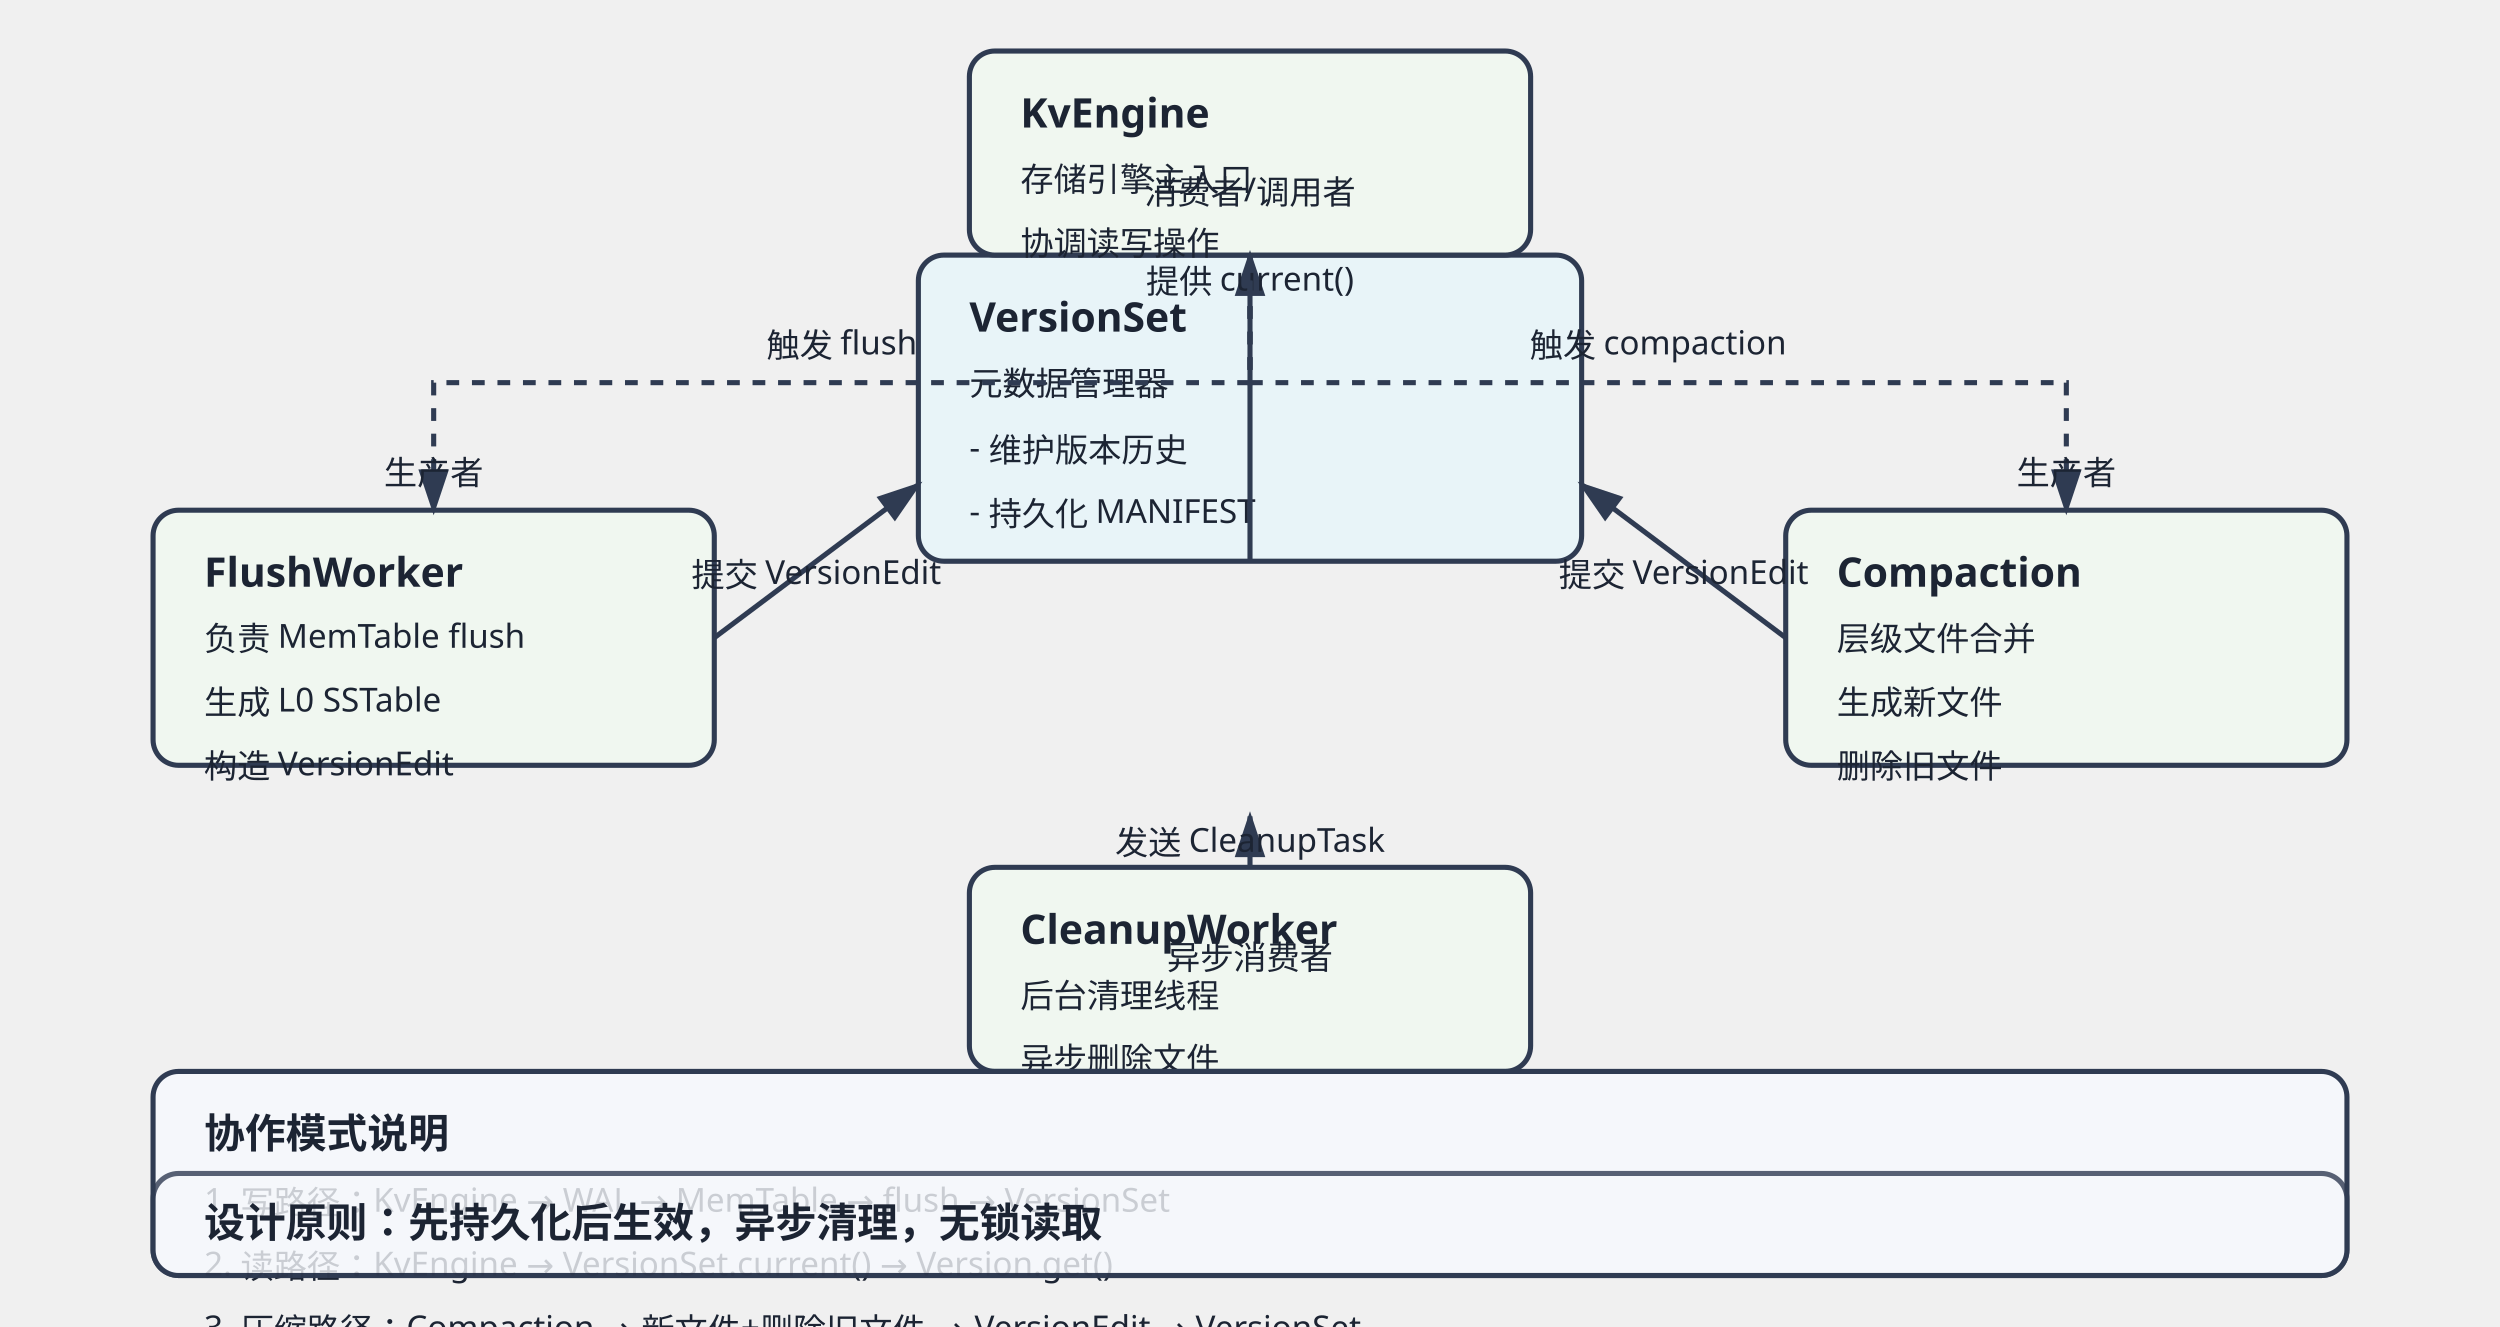
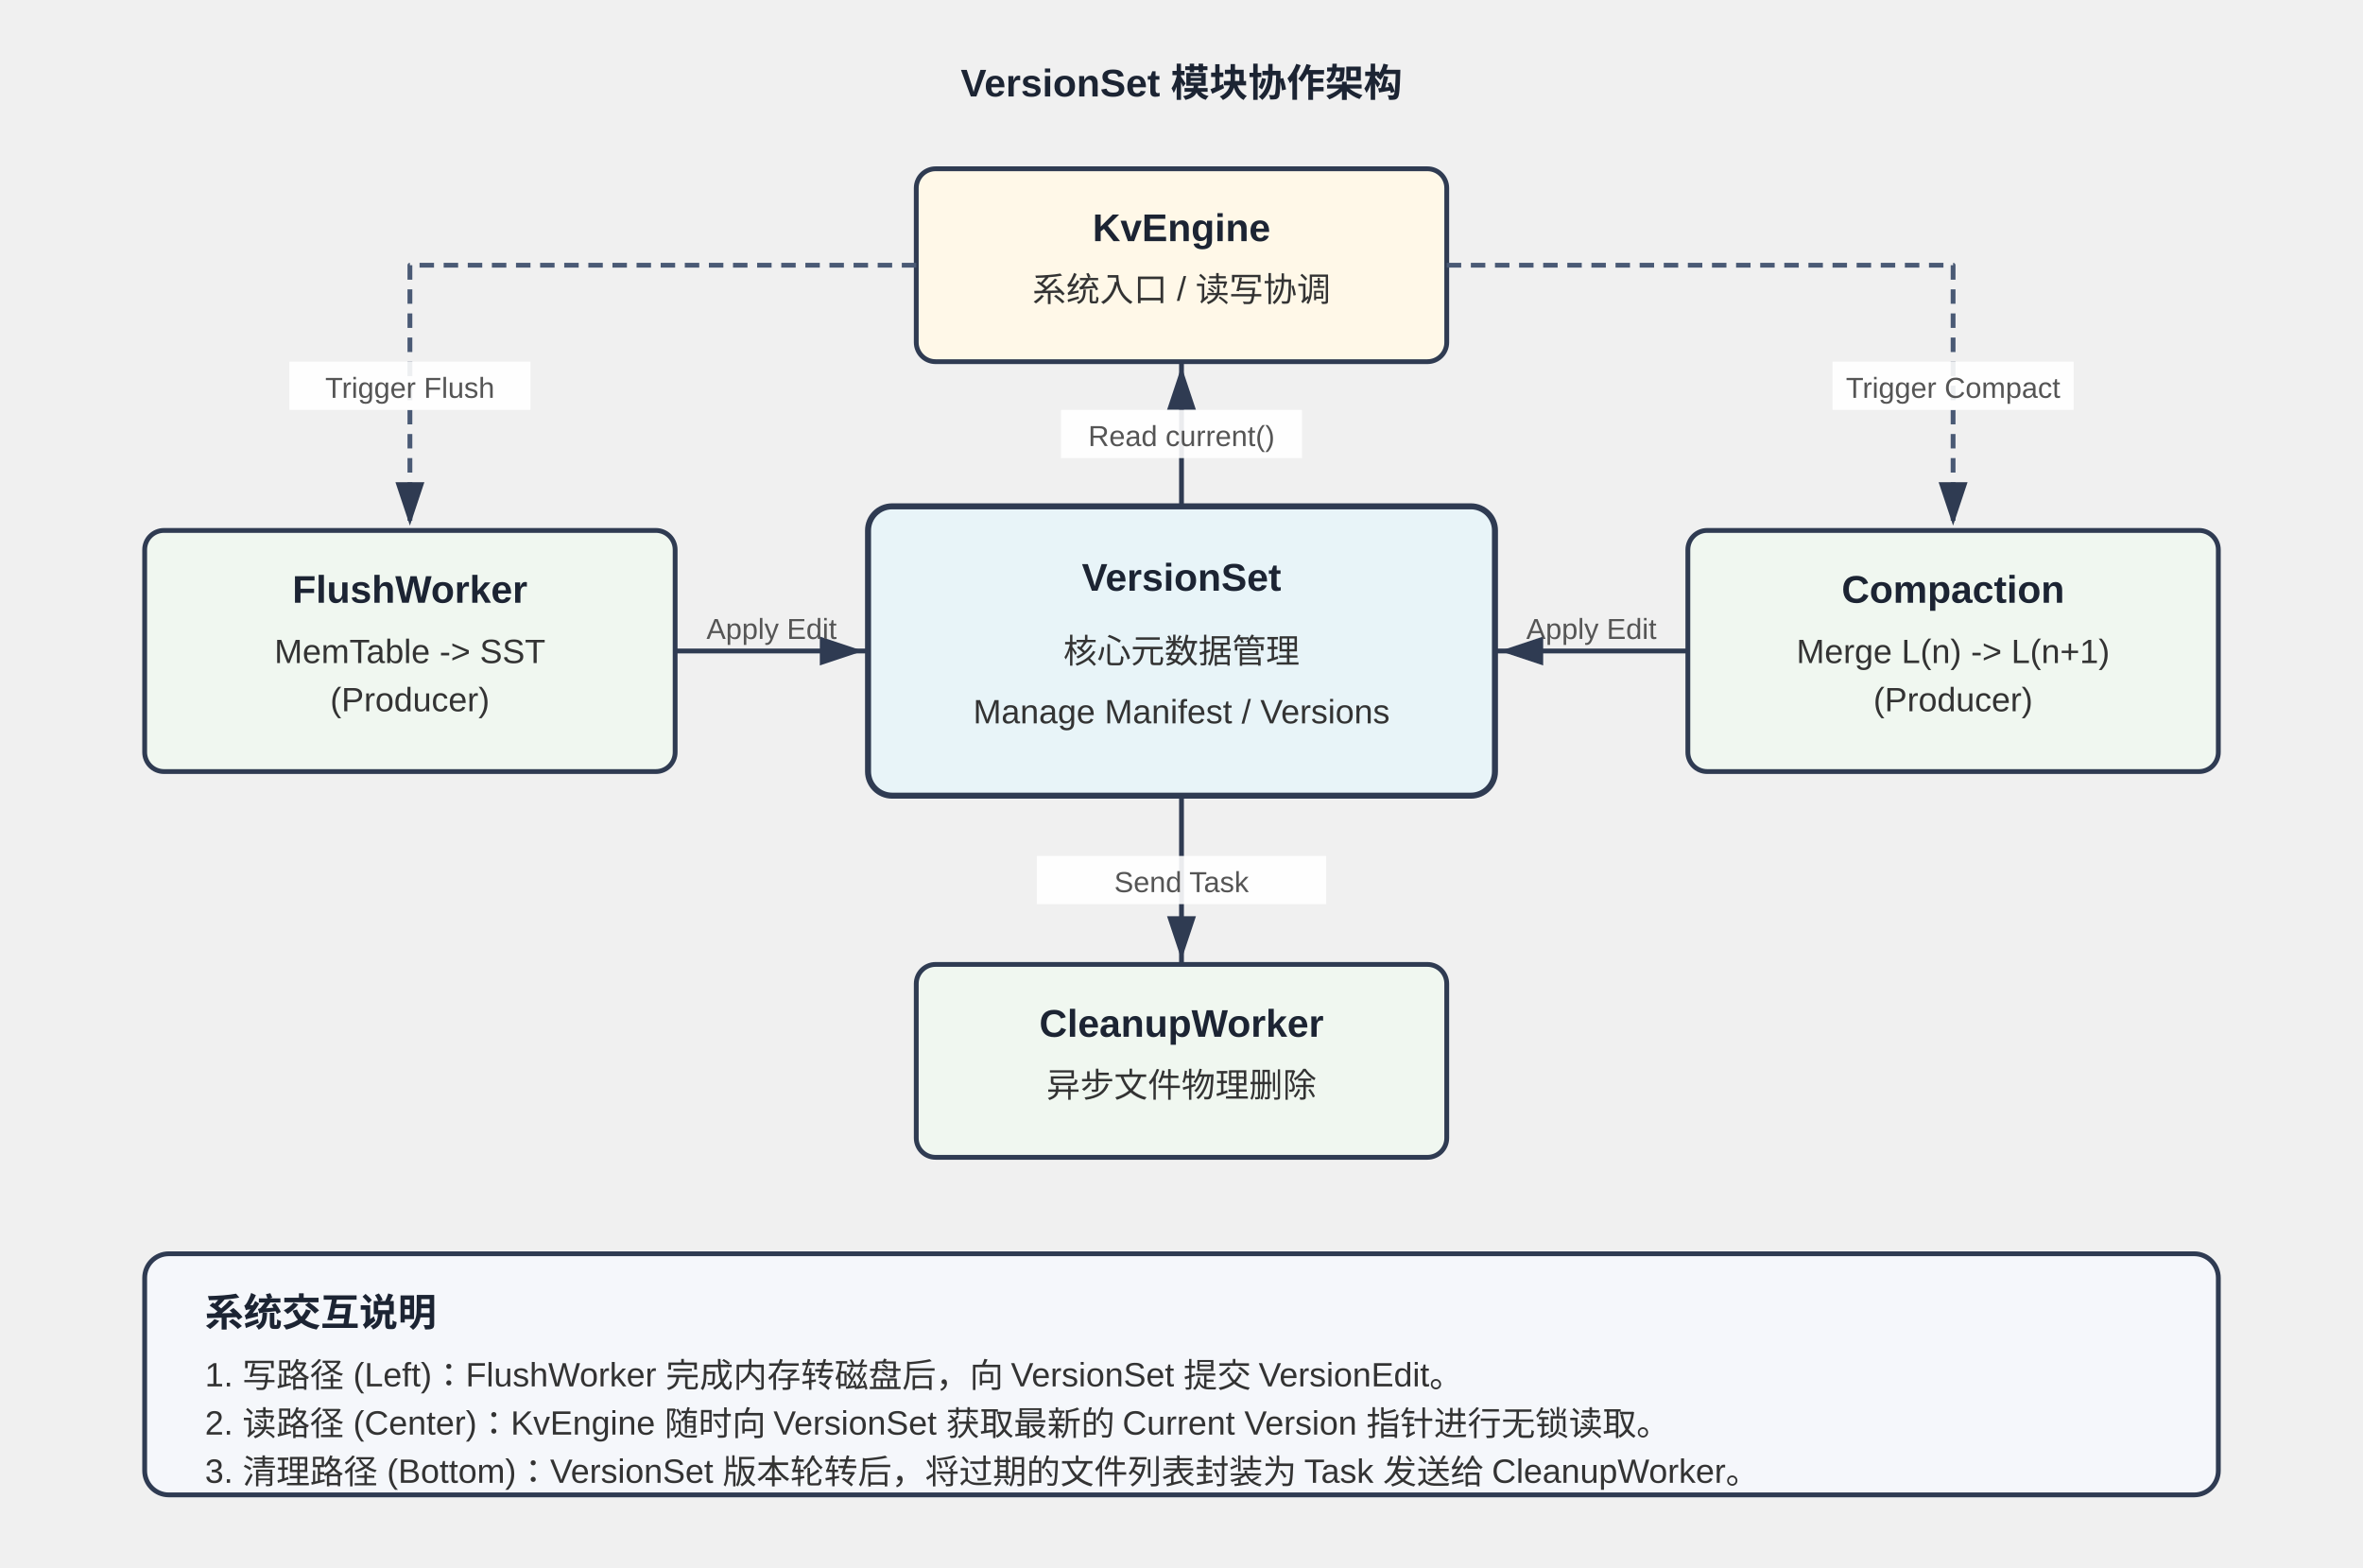
- <svg xmlns="http://www.w3.org/2000/svg" width="980" height="520" viewBox="0 0 980 520">
+ <svg xmlns="http://www.w3.org/2000/svg" width="980" height="650" viewBox="0 0 980 650" style="background-color: #ffffff;">
  <defs>
    <style>
+       /* 盒子样式 */
      .box { fill: #f5f7fb; stroke: #2f3b52; stroke-width: 2; }
-       .title { font: 700 16px sans-serif; fill: #1c2433; }
-       .text { font: 13px sans-serif; fill: #1c2433; }
-       .arrow { stroke: #2f3b52; stroke-width: 2; fill: none; marker-end: url(#arrow); }
-       .center-box { fill: #e8f4f8; stroke: #2f3b52; stroke-width: 2; }
-       .module-box { fill: #f0f7f0; stroke: #2f3b52; stroke-width: 2; }
+       .center-box { fill: #e8f4f8; stroke: #2f3b52; stroke-width: 2.5; } /* VersionSet 加重 */
+       .worker-box { fill: #f0f7f0; stroke: #2f3b52; stroke-width: 2; }
+       .control-box { fill: #fff8e8; stroke: #2f3b52; stroke-width: 2; }
+ 
+       /* 字体样式 */
+       .title { font-family: "Helvetica Neue", Arial, sans-serif; font-weight: bold; font-size: 16px; fill: #1c2433; }
+       .text { font-family: "Helvetica Neue", Arial, sans-serif; font-size: 14px; fill: #333333; }
+       .label { font-family: "Helvetica Neue", Arial, sans-serif; font-size: 12px; fill: #555; background-color: #ffffff; padding: 4px; }
+       .label-box { fill: #ffffff; stroke: none; opacity: 0.9; }
+ 
+       /* 线条样式 */
+       .arrow { stroke: #2f3b52; stroke-width: 2; fill: none; marker-end: url(#arrow); stroke-linejoin: round; }
+       .arrow-dashed { stroke: #4a5a75; stroke-width: 2; fill: none; marker-end: url(#arrow); stroke-dasharray: 6,4; stroke-linejoin: round; }
    </style>
-     <marker id="arrow" markerWidth="10" markerHeight="10" refX="8" refY="3" orient="auto" markerUnits="strokeWidth">
+     <marker id="arrow" markerWidth="12" markerHeight="12" refX="10" refY="3" orient="auto" markerUnits="strokeWidth">
      <path d="M0,0 L0,6 L9,3 z" fill="#2f3b52" />
    </marker>
  </defs>
-   <text class="title" x="490" y="40" text-anchor="middle">VersionSet 模块协作关系</text>
-   <rect class="center-box" x="360" y="100" width="260" height="120" rx="10" />
-   <text class="title" x="380" y="130">VersionSet</text>
-   <text class="text" x="380" y="155">元数据管理器</text>
-   <text class="text" x="380" y="180">- 维护版本历史</text>
-   <text class="text" x="380" y="205">- 持久化 MANIFEST</text>
-   <rect class="module-box" x="60" y="200" width="220" height="100" rx="10" />
-   <text class="title" x="80" y="230">FlushWorker</text>
-   <text class="text" x="80" y="255">负责 MemTable flush</text>
-   <text class="text" x="80" y="280">生成 L0 SSTable</text>
-   <text class="text" x="80" y="305">构造 VersionEdit</text>
-   <rect class="module-box" x="380" y="20" width="220" height="80" rx="10" />
-   <text class="title" x="400" y="50">KvEngine</text>
-   <text class="text" x="400" y="75">存储引擎主入口</text>
-   <text class="text" x="400" y="100">协调读写操作</text>
-   <rect class="module-box" x="700" y="200" width="220" height="100" rx="10" />
-   <text class="title" x="720" y="230">Compaction</text>
-   <text class="text" x="720" y="255">层级文件合并</text>
-   <text class="text" x="720" y="280">生成新文件</text>
-   <text class="text" x="720" y="305">删除旧文件</text>
-   <rect class="module-box" x="380" y="340" width="220" height="80" rx="10" />
-   <text class="title" x="400" y="370">CleanupWorker</text>
-   <text class="text" x="400" y="395">后台清理线程</text>
-   <text class="text" x="400" y="420">异步删除文件</text>
-   <path class="arrow" d="M280 250 L360 190" />
-   <text class="text" x="320" y="230" text-anchor="middle">提交 VersionEdit</text>
-   <path class="arrow" d="M700 250 L620 190" />
-   <text class="text" x="660" y="230" text-anchor="middle">提交 VersionEdit</text>
-   <path class="arrow" d="M490 220 L490 100" />
-   <text class="text" x="490" y="115" text-anchor="middle">提供 current()</text>
-   <path class="arrow" d="M490 100 L490 150 L170 150 L170 200" stroke-dasharray="5,5" />
-   <text class="text" x="330" y="140" text-anchor="middle">触发 flush</text>
-   <path class="arrow" d="M490 100 L490 150 L810 150 L810 200" stroke-dasharray="5,5" />
-   <text class="text" x="650" y="140" text-anchor="middle">触发 compaction</text>
-   <path class="arrow" d="M490 340 L490 320" />
-   <text class="text" x="490" y="335" text-anchor="middle">发送 CleanupTask</text>
-   <rect class="box" x="60" y="420" width="860" height="80" rx="10" />
-   <text class="title" x="80" y="450">协作模式说明</text>
-   <text class="text" x="80" y="475">1. 写路径：KvEngine → WAL → MemTable → flush → VersionSet</text>
-   <text class="text" x="80" y="500">2. 读路径：KvEngine → VersionSet.current() → Version.get()</text>
-   <text class="text" x="80" y="525">3. 压缩路径：Compaction → 新文件+删除旧文件 → VersionEdit → VersionSet</text>
-   <rect class="box" x="60" y="460" width="860" height="40" rx="10" opacity="0.8" />
-   <text class="title" x="80" y="485" fill="#2f3b52">设计原则：先持久化后生效，异步清理，无锁读取</text>
-   <text class="text" x="170" y="190" text-anchor="middle" fill="#2f3b52">生产者</text>
-   <text class="text" x="810" y="190" text-anchor="middle" fill="#2f3b52">生产者</text>
-   <text class="text" x="490" y="80" text-anchor="middle" fill="#2f3b52">消费者/调用者</text>
-   <text class="text" x="490" y="380" text-anchor="middle" fill="#2f3b52">异步消费者</text>
+   <text class="title" x="490" y="40" text-anchor="middle" font-size="20px">VersionSet 模块协作架构</text>
+   <g transform="translate(380, 70)">
+     <rect class="control-box" width="220" height="80" rx="8" />
+     <text class="title" x="110" y="30" text-anchor="middle">KvEngine</text>
+     <text class="text" x="110" y="55" text-anchor="middle">系统入口 / 读写协调</text>
+   </g>
+   <g transform="translate(60, 220)">
+     <rect class="worker-box" width="220" height="100" rx="8" />
+     <text class="title" x="110" y="30" text-anchor="middle">FlushWorker</text>
+     <text class="text" x="110" y="55" text-anchor="middle">MemTable -&gt; SST</text>
+     <text class="text" x="110" y="75" text-anchor="middle">(Producer)</text>
+   </g>
+   <g transform="translate(360, 210)">
+     <rect class="center-box" width="260" height="120" rx="10" />
+     <text class="title" x="130" y="35" text-anchor="middle">VersionSet</text>
+     <text class="text" x="130" y="65" text-anchor="middle">核心元数据管理</text>
+     <text class="text" x="130" y="90" text-anchor="middle">Manage Manifest / Versions</text>
+   </g>
+   <g transform="translate(700, 220)">
+     <rect class="worker-box" width="220" height="100" rx="8" />
+     <text class="title" x="110" y="30" text-anchor="middle">Compaction</text>
+     <text class="text" x="110" y="55" text-anchor="middle">Merge L(n) -&gt; L(n+1)</text>
+     <text class="text" x="110" y="75" text-anchor="middle">(Producer)</text>
+   </g>
+   <g transform="translate(380, 400)">
+     <rect class="worker-box" width="220" height="80" rx="8" />
+     <text class="title" x="110" y="30" text-anchor="middle">CleanupWorker</text>
+     <text class="text" x="110" y="55" text-anchor="middle">异步文件物理删除</text>
+   </g>
+   <path class="arrow-dashed" d="M380 110 L170 110 L170 220" />
+   <rect x="120" y="150" width="100" height="20" class="label-box" />
+   <text class="label" x="170" y="165" text-anchor="middle">Trigger Flush</text>
+   <path class="arrow-dashed" d="M600 110 L810 110 L810 220" />
+   <rect x="760" y="150" width="100" height="20" class="label-box" />
+   <text class="label" x="810" y="165" text-anchor="middle">Trigger Compact</text>
+   <path class="arrow" d="M280 270 L360 270" />
+   <text class="label" x="320" y="265" text-anchor="middle">Apply Edit</text>
+   <path class="arrow" d="M700 270 L620 270" />
+   <text class="label" x="660" y="265" text-anchor="middle">Apply Edit</text>
+   <path class="arrow" d="M490 210 L490 150" />
+   <rect x="440" y="170" width="100" height="20" class="label-box" />
+   <text class="label" x="490" y="185" text-anchor="middle">Read current()</text>
+   <path class="arrow" d="M490 330 L490 400" />
+   <rect x="430" y="355" width="120" height="20" class="label-box" />
+   <text class="label" x="490" y="370" text-anchor="middle">Send Task</text>
+   <g transform="translate(60, 520)">
+     <rect class="box" width="860" height="100" rx="10" />
+     <text class="title" x="25" y="30">系统交互说明</text>
+     <text class="text" x="25" y="55">1. 写路径 (Left)：FlushWorker 完成内存转磁盘后，向 VersionSet 提交 VersionEdit。</text>
+     <text class="text" x="25" y="75">2. 读路径 (Center)：KvEngine 随时向 VersionSet 获取最新的 Current Version 指针进行无锁读取。</text>
+     <text class="text" x="25" y="95">3. 清理路径 (Bottom)：VersionSet 版本轮转后，将过期的文件列表封装为 Task 发送给 CleanupWorker。</text>
+   </g>
</svg>
